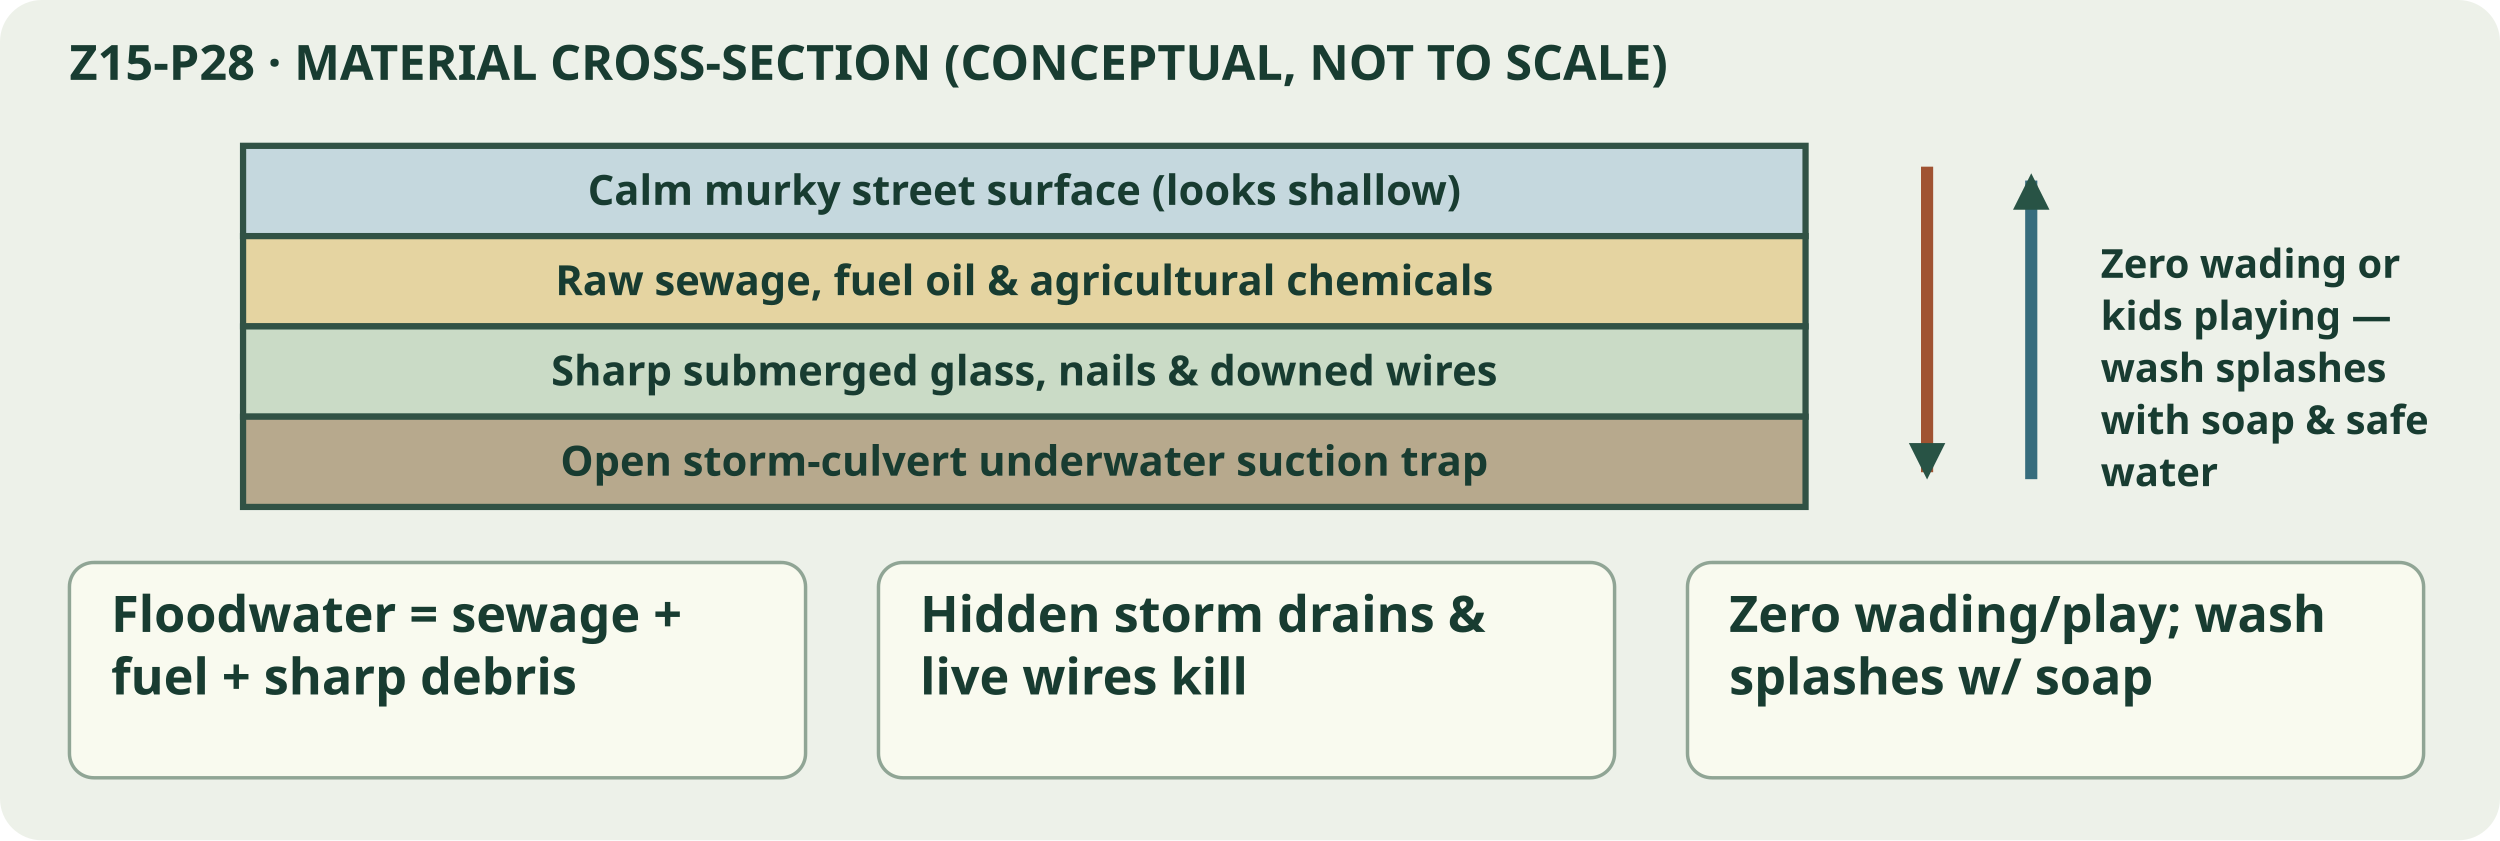
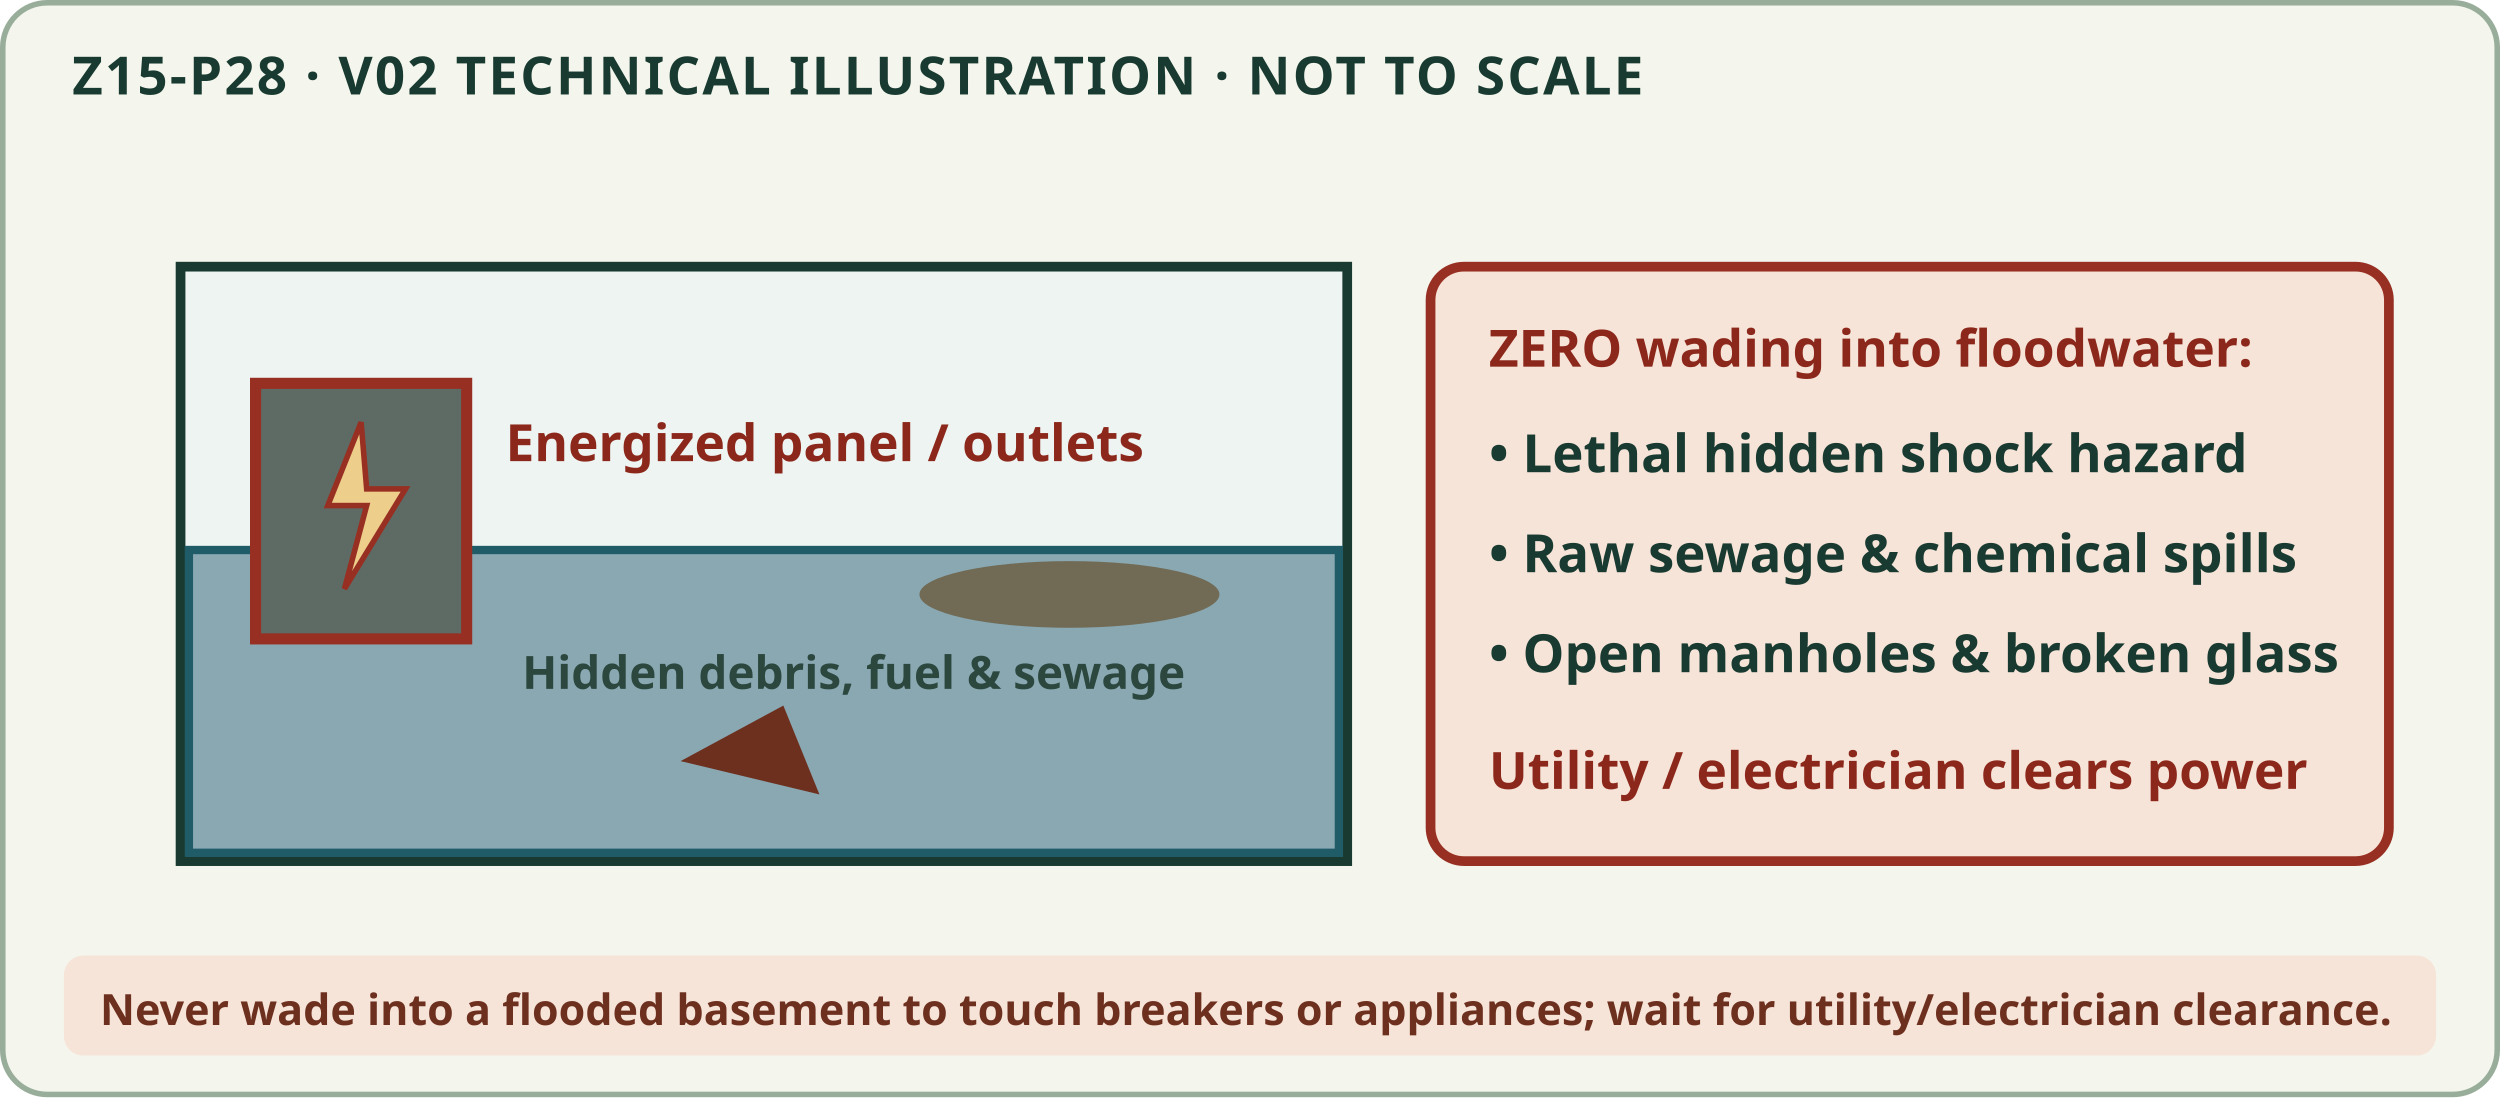
- <svg xmlns="http://www.w3.org/2000/svg" viewBox="0 0 720 242" role="img" aria-labelledby="title desc">
+ <svg xmlns="http://www.w3.org/2000/svg" class="v02-svg" viewBox="0 0 900 395" role="img" aria-labelledby="title desc">
  <defs>
-     <marker id="arrow" viewBox="0 0 10 10" markerWidth="3" markerHeight="3" refX="8" refY="5" orient="auto">
-       <path d="M0 0L10 5 0 10Z" fill="#285345" />
+     <marker id="arr" viewBox="0 0 10 10" refX="8" refY="5" markerWidth="5" markerHeight="5" orient="auto">
+       <path d="M0 0L10 5L0 10Z" fill="#205b68" />
+     </marker>
+     <marker id="arr-r" viewBox="0 0 10 10" refX="8" refY="5" markerWidth="5" markerHeight="5" orient="auto">
+       <path d="M0 0L10 5L0 10Z" fill="#972f22" />
+     </marker>
+     <marker id="arr-g" viewBox="0 0 10 10" refX="8" refY="5" markerWidth="5" markerHeight="5" orient="auto">
+       <path d="M0 0L10 5L0 10Z" fill="#183a30" />
    </marker>
  </defs>
-   <rect width="720" height="242" rx="12" fill="#edf1e9" />
-   <g font-family="system-ui,sans-serif" font-size="14.5" font-weight="650" fill="#183c31">
-     <text x="20" y="23" font-size="14" font-weight="700" fill="#183c31" text-anchor="start">Z15-P28 · MATERIAL CROSS-SECTION (CONCEPTUAL, NOT TO SCALE)</text>
-     <g id="cross-section-artwork">
-       <rect x="70" y="42" width="450" height="26" fill="#c5d8de" stroke="#315245" stroke-width="1.8" />
-       <text x="295" y="59" font-size="12" font-weight="650" fill="#183c31" text-anchor="middle">Calm murky street surface (looks shallow)</text>
-       <rect x="70" y="68" width="450" height="26" fill="#e5d4a1" stroke="#315245" stroke-width="1.8" />
-       <text x="295" y="85" font-size="12" font-weight="650" fill="#183c31" text-anchor="middle">Raw sewage, fuel oil &amp; agricultural chemicals</text>
-       <rect x="70" y="94" width="450" height="26" fill="#cadbc6" stroke="#315245" stroke-width="1.8" />
-       <text x="295" y="111" font-size="12" font-weight="650" fill="#183c31" text-anchor="middle">Sharp submerged glass, nails &amp; downed wires</text>
-       <rect x="70" y="120" width="450" height="26" fill="#b7a98d" stroke="#315245" stroke-width="1.8" />
-       <text x="295" y="137" font-size="12" font-weight="650" fill="#183c31" text-anchor="middle">Open storm-culvert underwater suction trap</text>
-       <path d="M555 48v88" stroke="#a05332" stroke-width="3.5" marker-end="url(#arrow)" />
-       <path d="M585 138V52" stroke="#366c7d" stroke-width="3.5" marker-end="url(#arrow)" />
-       <text x="605" y="80" font-size="11.5" font-weight="650" fill="#183c31" text-anchor="start">Zero wading or</text>
-       <text x="605" y="95" font-size="11.5" font-weight="650" fill="#183c31" text-anchor="start">kids playing —</text>
-       <text x="605" y="110" font-size="11.5" font-weight="650" fill="#183c31" text-anchor="start">wash splashes</text>
-       <text x="605" y="125" font-size="11.5" font-weight="650" fill="#183c31" text-anchor="start">with soap &amp; safe</text>
-       <text x="605" y="140" font-size="11.5" font-weight="650" fill="#183c31" text-anchor="start">water</text>
-     </g>
-     <g id="stage-panels">
-       <rect x="20" y="162" width="212" height="62" rx="7" fill="#f9faef" stroke="#90a595" />
-       <text x="32" y="182" font-size="14.5" font-weight="650" fill="#183c31" text-anchor="start">Floodwater = sewage +</text>
-       <text x="32" y="200" font-size="14.5" font-weight="650" fill="#183c31" text-anchor="start">fuel + sharp debris</text>
-       <rect x="253" y="162" width="212" height="62" rx="7" fill="#f9faef" stroke="#90a595" />
-       <text x="265" y="182" font-size="14.5" font-weight="650" fill="#183c31" text-anchor="start">Hidden storm drains &amp;</text>
-       <text x="265" y="200" font-size="14.5" font-weight="650" fill="#183c31" text-anchor="start">live wires kill</text>
-       <rect x="486" y="162" width="212" height="62" rx="7" fill="#f9faef" stroke="#90a595" />
-       <text x="498" y="182" font-size="14.5" font-weight="650" fill="#183c31" text-anchor="start">Zero wading/play; wash</text>
-       <text x="498" y="200" font-size="14.5" font-weight="650" fill="#183c31" text-anchor="start">splashes w/ soap</text>
-     </g>
+   <style>.v02-svg text{font-family:system-ui,sans-serif;font-size:19px;font-weight:650;fill:#183a30}.v02-svg .sm{font-size:16.5px;font-weight:600;fill:#2b473e}.v02-svg .warn{font-size:18.5px;font-weight:700;fill:#8c281b}.v02-svg .heading{font-size:19px;letter-spacing:0.8px;font-weight:750;fill:#183a30}.v02-svg .guard{font-size:15.5px;font-weight:650;fill:#6d301f}.v02-svg .leader{fill:none;stroke:#365c50;stroke-width:2.5}.v02-svg .flow{fill:none;stroke:#205b68;stroke-width:4;marker-end:url(#arr)}.v02-svg .rflow{fill:none;stroke:#972f22;stroke-width:4;marker-end:url(#arr-r)}.v02-svg .gflow{fill:none;stroke:#183a30;stroke-width:3.5;marker-end:url(#arr-g)}.v02-svg .dash{fill:none;stroke:#365c50;stroke-width:2.5;stroke-dasharray:10 7}</style>
+   <rect x="1" y="1" width="898" height="393" rx="16" fill="#f4f6ed" stroke="#99ad9b" stroke-width="2" />
+   <text class="heading" x="26" y="34">Z15-P28 · V02 TECHNICAL ILLUSTRATION · NOT TO SCALE</text>
+   <g id="v02-artwork">
+     <rect x="65" y="96" width="420" height="214" fill="#eef4f2" stroke="#183a30" stroke-width="3.5" />
+     <rect x="68" y="198" width="414" height="109" fill="#89a8b2" stroke="#205b68" stroke-width="3" />
+     <rect x="92" y="138" width="76" height="92" fill="#5e6b65" stroke="#972f22" stroke-width="4" />
+     <polygon points="130,152 118,182 132,182 124,212 146,176 132,176" fill="#edce8a" stroke="#972f22" stroke-width="2" />
+     <polygon points="245,274 282,254 295,286" fill="#6d301f" />
+     <ellipse cx="385" cy="214" rx="54" ry="12" fill="#6b5a3c" opacity=".8" />
+     <text class="warn" x="182" y="166">Energized panel / outlets</text>
+     <text class="sm" x="188" y="248">Hidden debris, fuel &amp; sewage</text>
+     <rect x="515" y="96" width="345" height="214" rx="12" fill="#f7e4d8" stroke="#972f22" stroke-width="3.5" />
+     <text class="warn" x="536" y="132">ZERO wading into floodwater:</text>
+     <text x="536" y="170">• Lethal hidden shock hazard</text>
+     <text x="536" y="206">• Raw sewage &amp; chemical spills</text>
+     <text x="536" y="242">• Open manholes &amp; broken glass</text>
+     <text class="warn" x="536" y="284">Utility / electrician clears power</text>
  </g>
+   <rect x="23" y="344" width="854" height="36" rx="7" fill="#f7e4d8" />
+   <text class="guard" x="36" y="369">Never wade into a flooded basement to touch breakers or appliances; wait for utility/electrician clearance.</text>
</svg>
